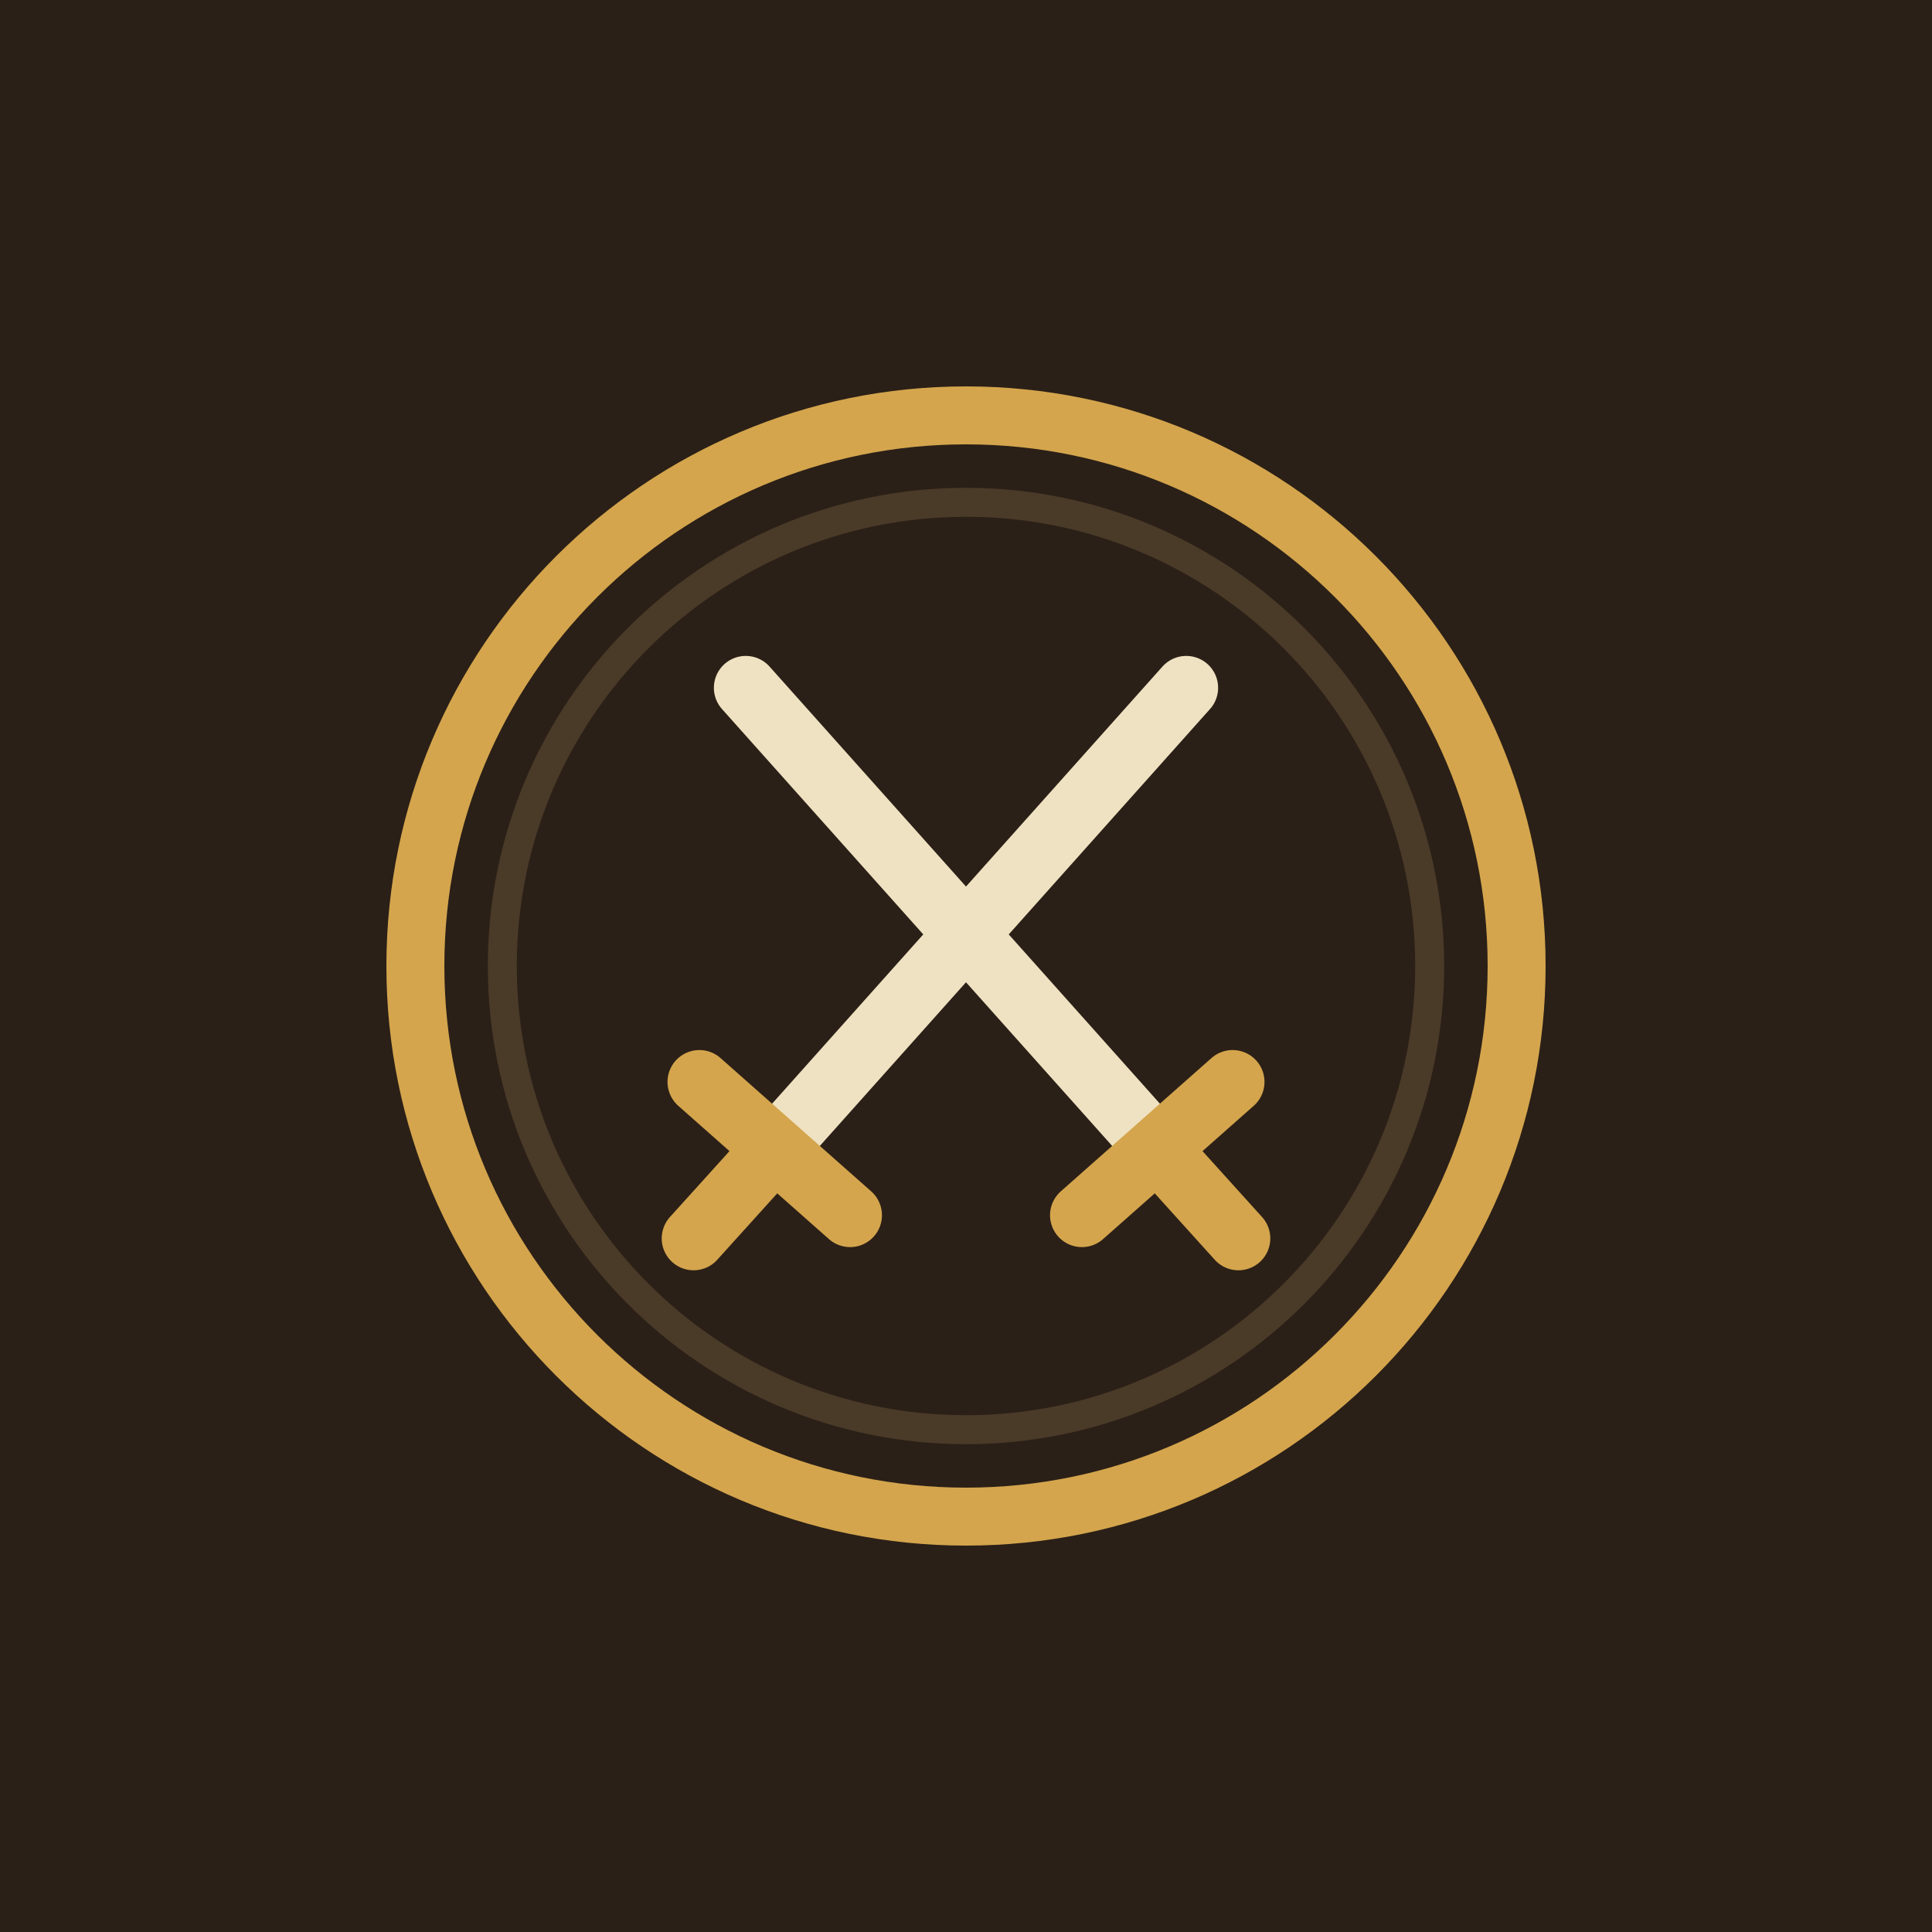
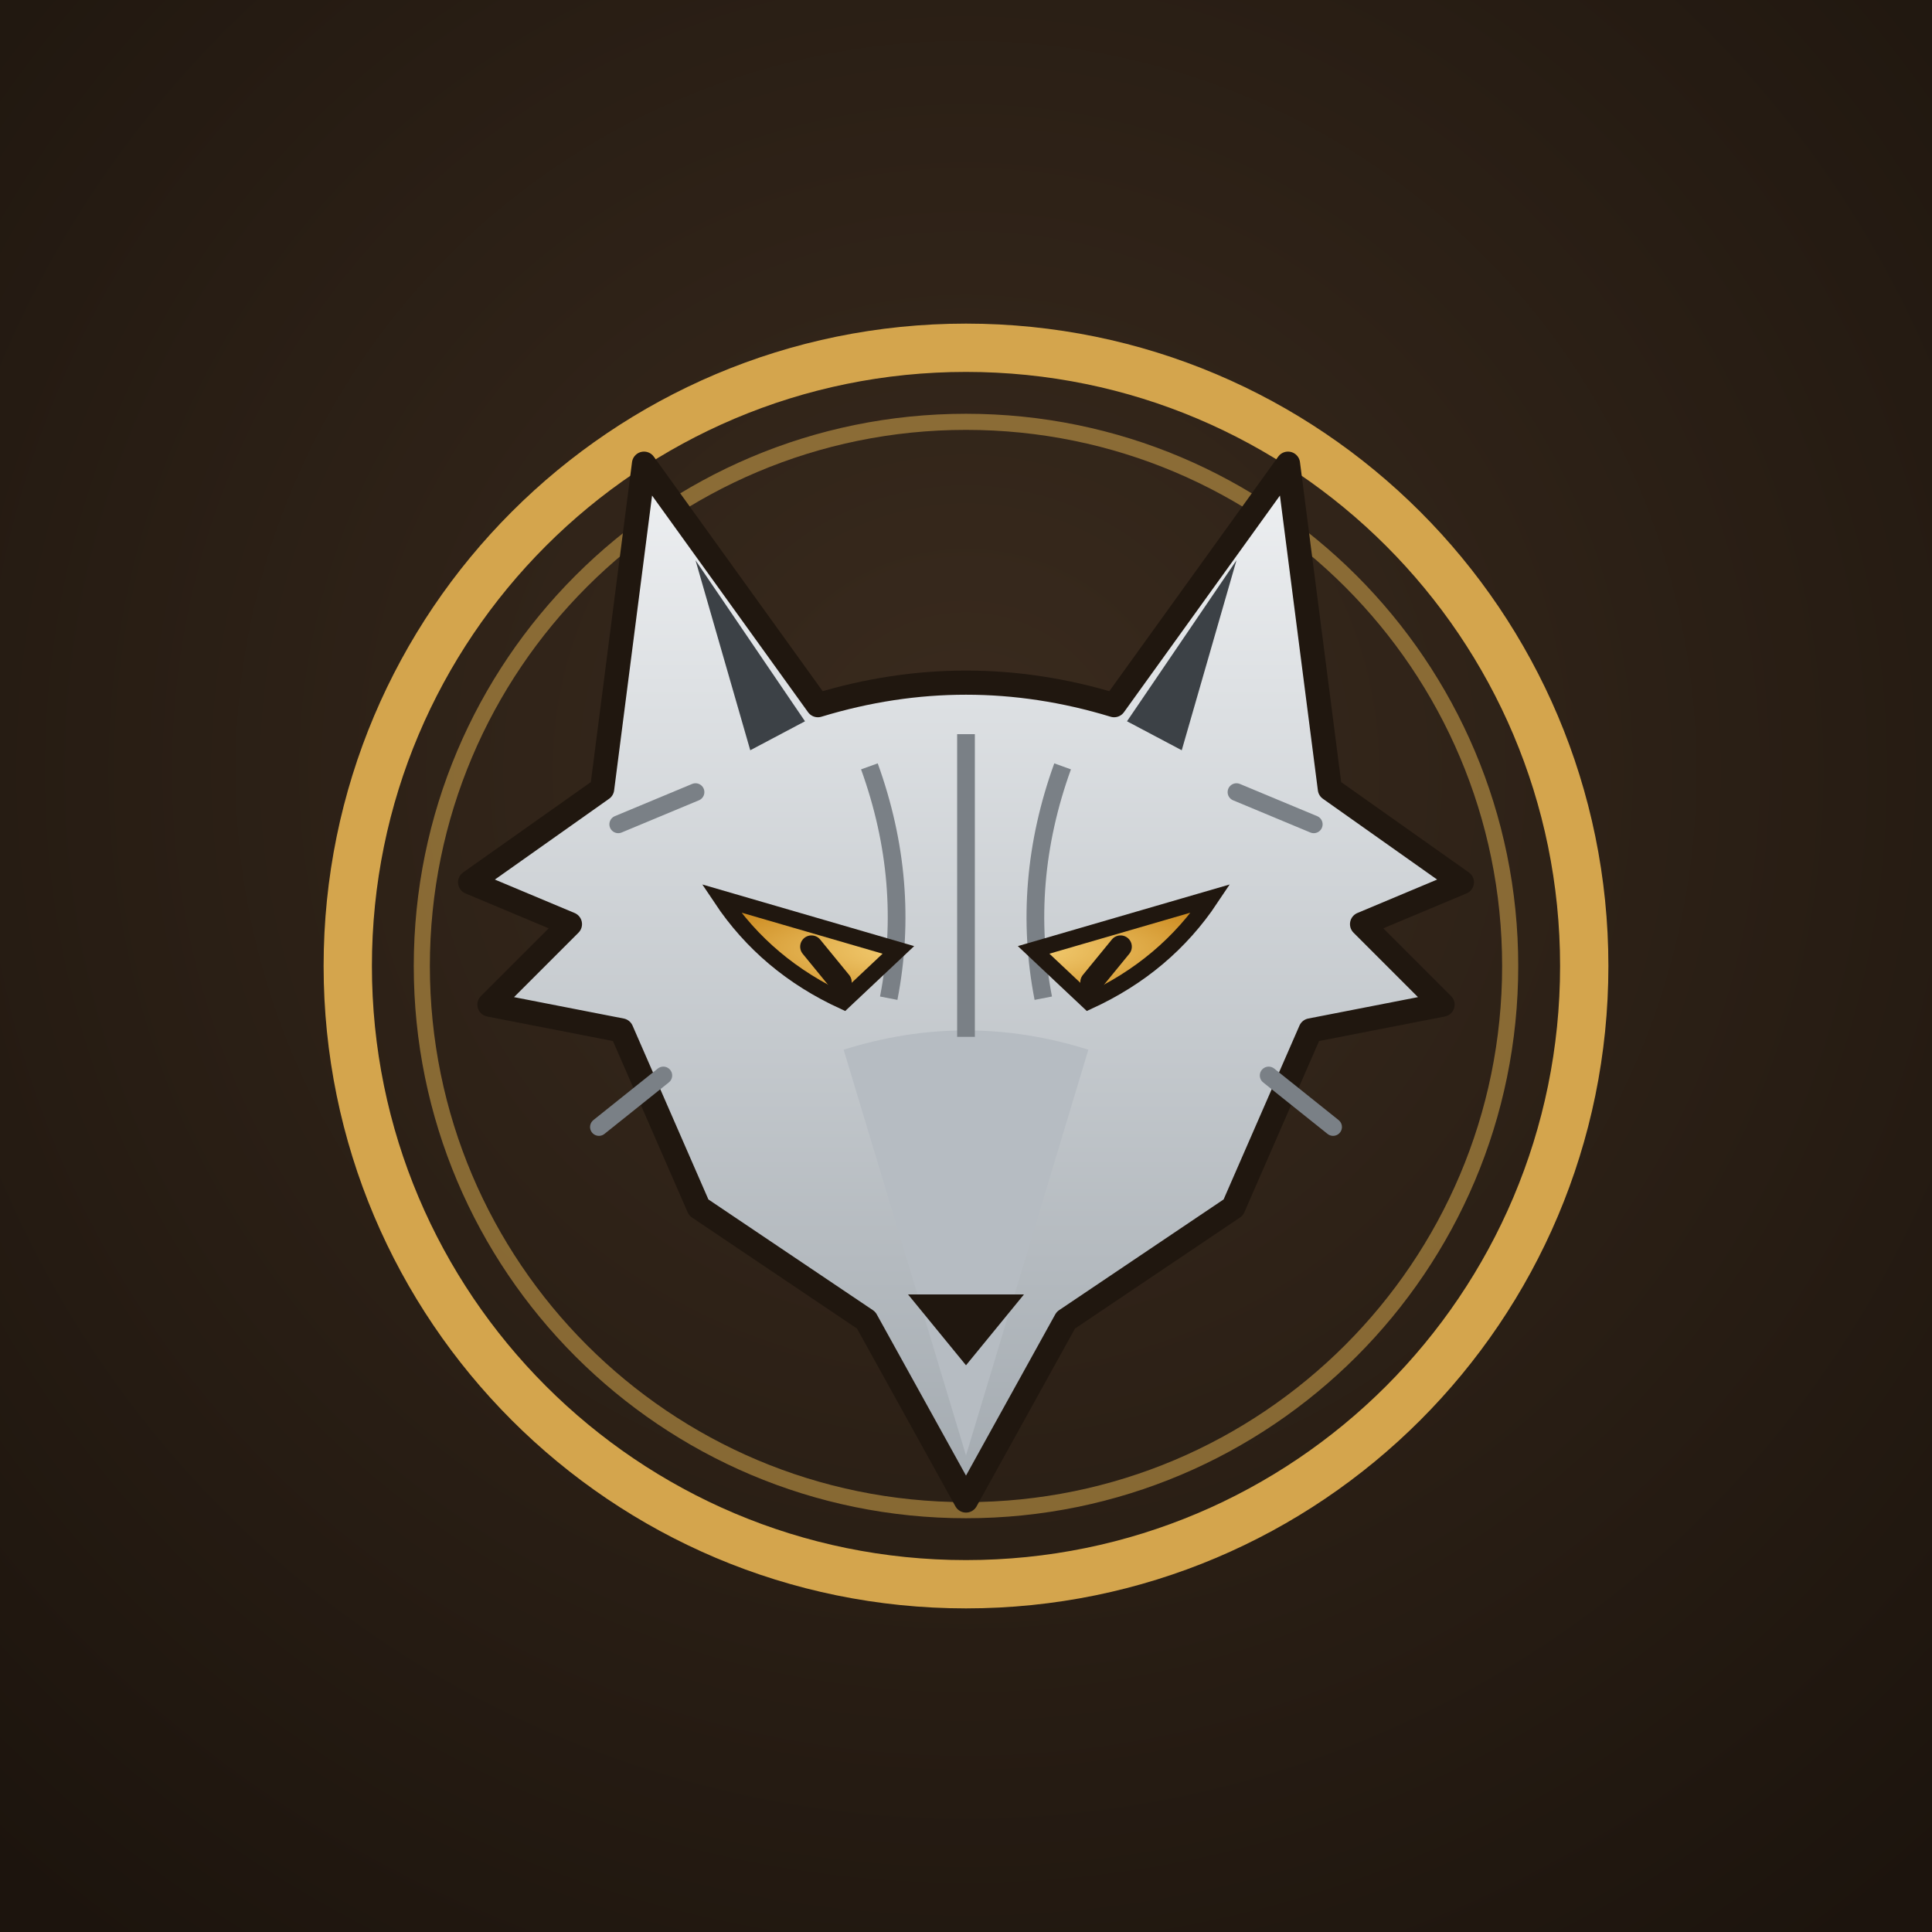
<svg xmlns="http://www.w3.org/2000/svg" viewBox="0 0 48 48">
-   <rect width="48" height="48" fill="#2b2017" />
-   <g transform="translate(24 24) scale(.72) translate(-24 -24)">
-     <circle cx="24" cy="24" r="19" fill="none" stroke="#d4a54d" stroke-width="2" />
-     <circle cx="24" cy="24" r="16" fill="none" stroke="#4a3a28" stroke-width="1" />
-     <g fill="none" stroke-linecap="round" stroke-width="2.2">
-       <path d="M17.4 30.3L31.6 14.4M30.6 30.3L16.4 14.4" stroke="#efe2c2" />
-       <path d="M14.8 28l5.2 4.6M33.2 28l-5.2 4.6M17.4 30.3l-2.8 3.1M30.6 30.3l2.8 3.1" stroke="#d4a54d" />
-     </g>
+   <defs>
+     <linearGradient id="ag" x1="0" y1="0" x2="0" y2="1">
+       <stop offset="0" stop-color="#eef0f2" />
+       <stop offset="1" stop-color="#a3aab0" />
+     </linearGradient>
+     <radialGradient id="bg" cx="50%" cy="40%" r="75%">
+       <stop offset="0" stop-color="#3a2b1e" />
+       <stop offset="1" stop-color="#1c140d" />
+     </radialGradient>
+     <radialGradient id="ir" cx="50%" cy="50%" r="60%">
+       <stop offset="0" stop-color="#ffe08a" />
+       <stop offset="1" stop-color="#c9861a" />
+     </radialGradient>
+   </defs>
+   <rect width="48" height="48" fill="url(#bg)" />
+   <g transform="translate(24 24) scale(.8) translate(-24 -24)">
+     <circle cx="24" cy="24" r="19.2" fill="none" stroke="#d4a54d" stroke-width="1.5" />
+     <circle cx="24" cy="24" r="16.9" fill="none" stroke="#d4a54d" stroke-width=".5" opacity=".55" />
+     <path d="M14 8.4L19.4 15.9Q24 14.5 28.6 15.9L34 8.4L35.3 18.5L39.4 21.4L36.3 22.7L38.8 25.2L34.7 26L32.3 31.5L27.1 35L24 40.6L20.9 35L15.7 31.5L13.3 26L9.2 25.2L11.7 22.7L8.6 21.4L12.7 18.5Z" fill="url(#ag)" stroke="#20170f" stroke-width=".75" stroke-linejoin="round" />
+     <path d="M15.6 11.4L19 16.4L17.3 17.3ZM32.4 11.4L29 16.4L30.7 17.3Z" fill="#3c4146" />
+     <path d="M20.2 26.6L24 39.2L27.8 26.6Q24 25.4 20.2 26.6Z" fill="#b6bcc2" />
+     <path d="M24 16.8V26.2M21 17.8Q22.3 21.4 21.6 25M27 17.8Q25.7 21.4 26.4 25" fill="none" stroke="#7a8086" stroke-width=".55" />
+     <path d="M16.4 21.9L21.9 23.5L20.2 25.1Q17.8 24 16.4 21.9ZM31.6 21.9L26.1 23.5L27.8 25.1Q30.2 24 31.6 21.9Z" fill="url(#ir)" stroke="#20170f" stroke-width=".5" />
+     <path d="M19.2 23.4l.9 1.1M28.8 23.4l-.9 1.1" stroke="#20170f" stroke-width=".7" stroke-linecap="round" />
+     <path d="M22.2 34.2H25.8L24 36.4Z" fill="#20170f" />
+     <path d="M15.6 18.6L13.2 19.6M32.4 18.6L34.8 19.6M14.6 27.4L12.6 29M33.4 27.4L35.4 29" stroke="#7a8086" stroke-width=".55" stroke-linecap="round" />
  </g>
</svg>
